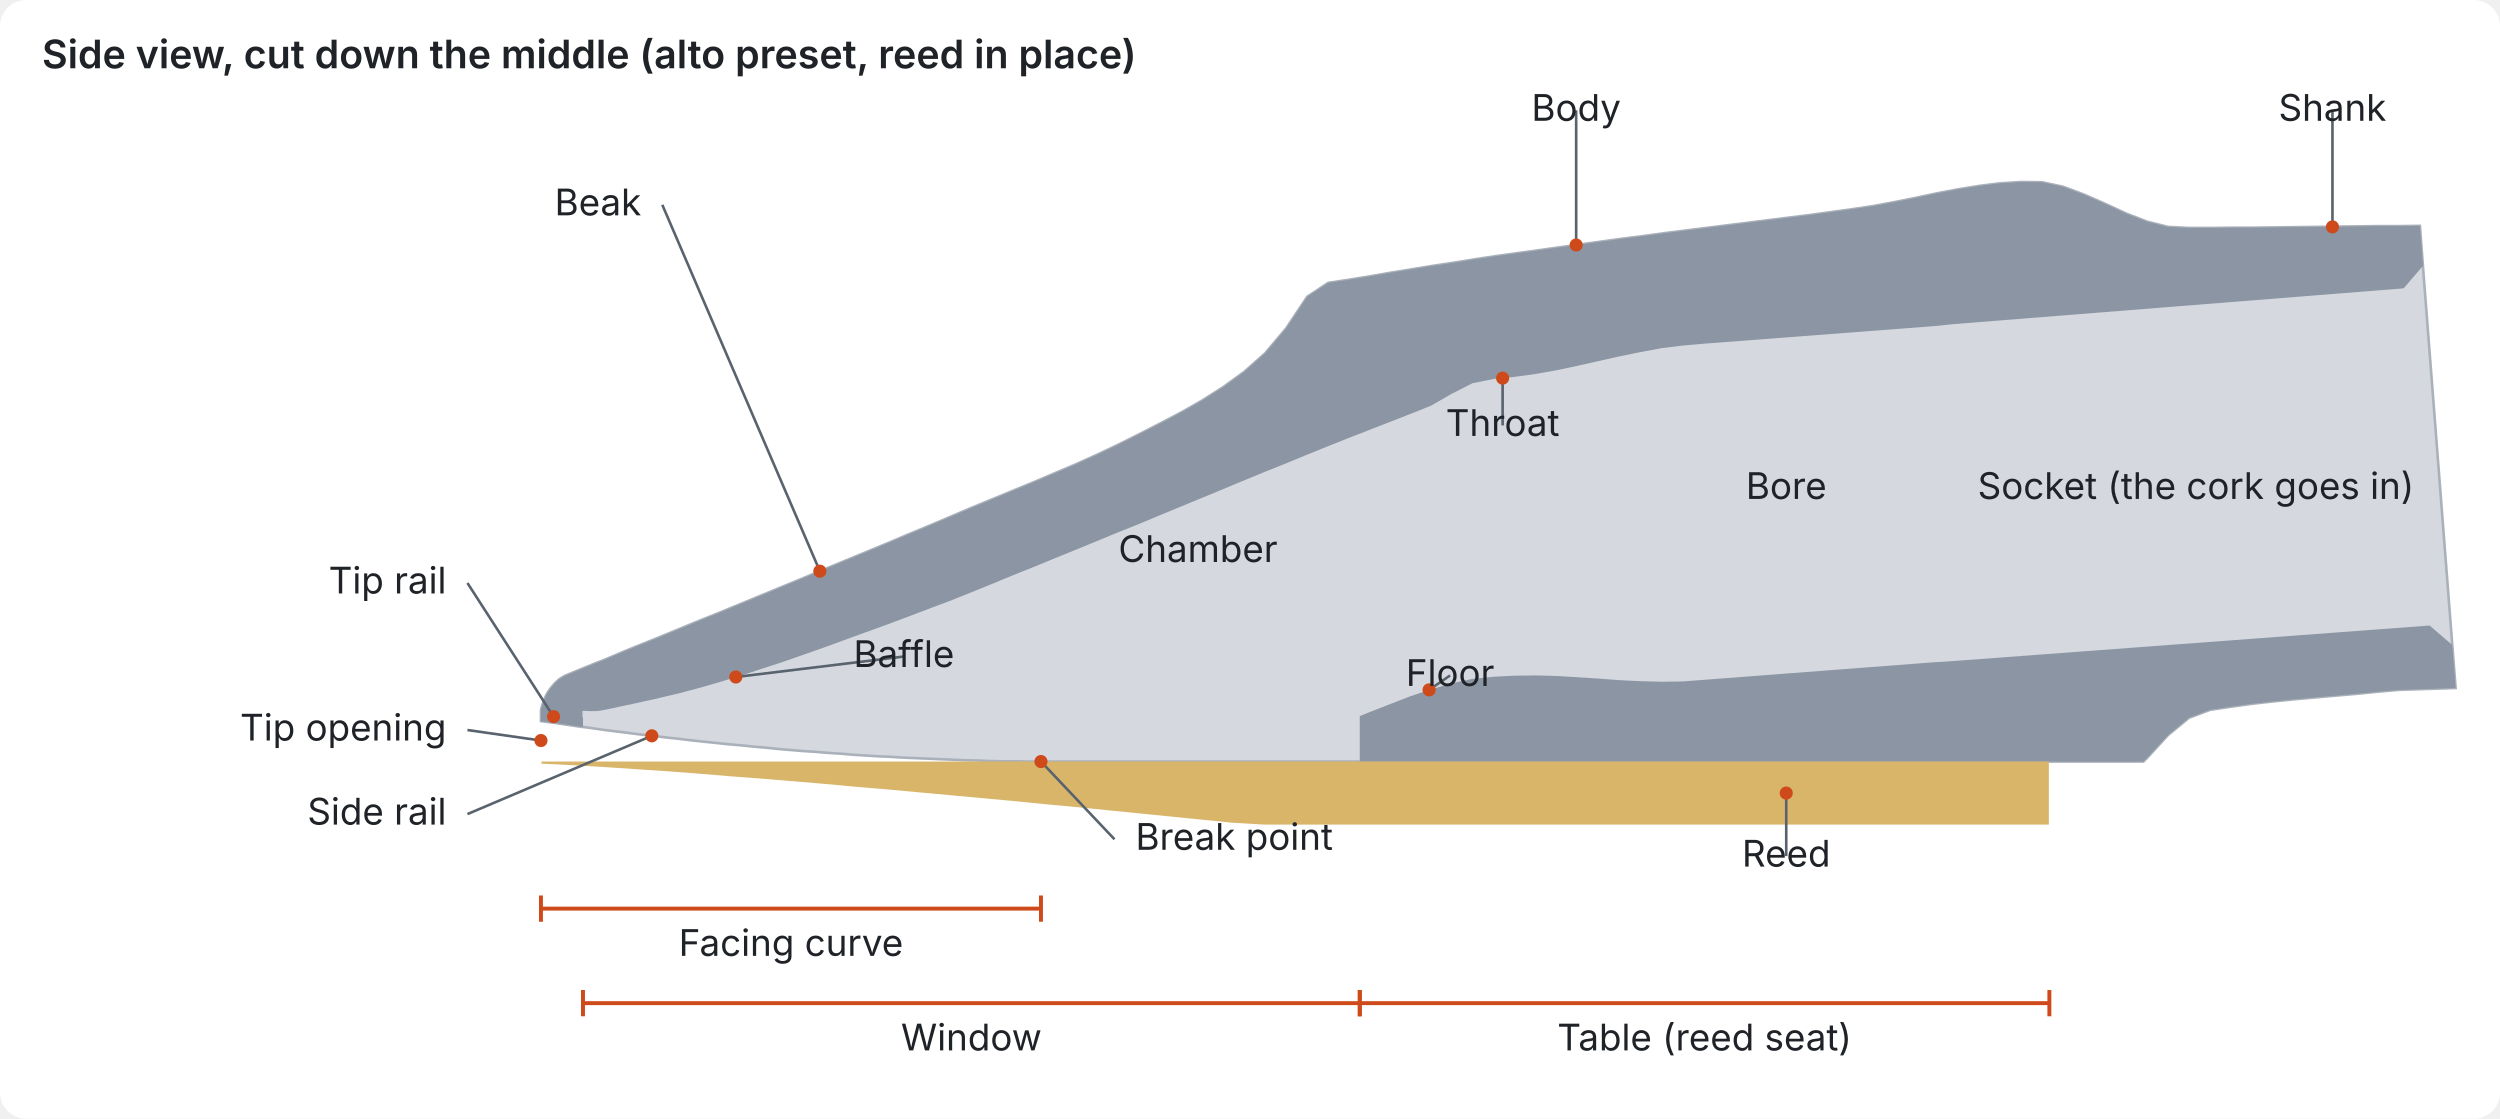
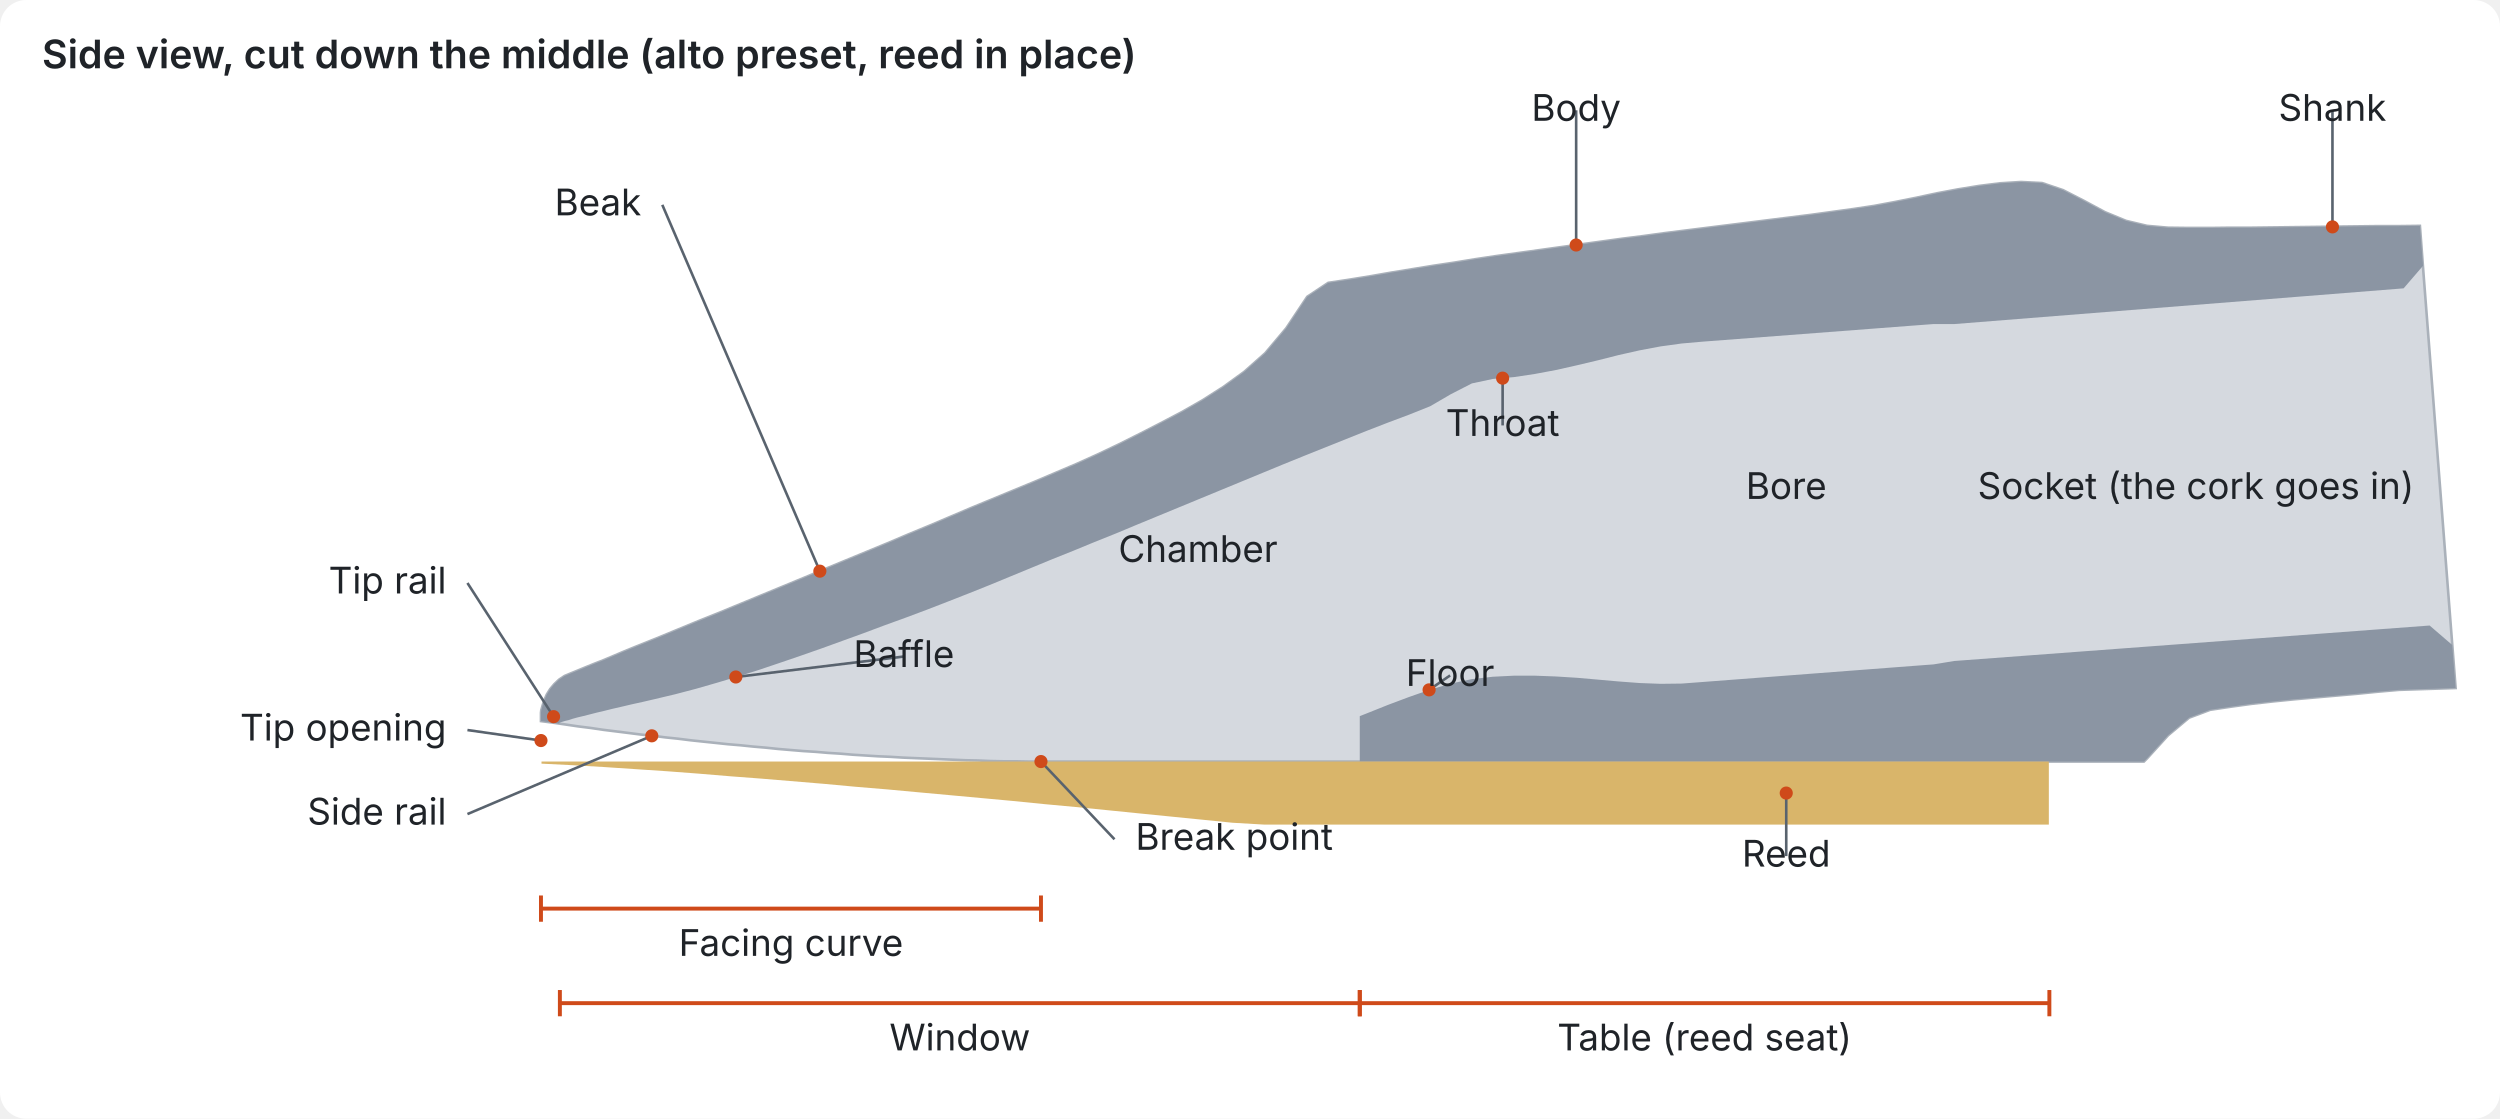
<svg xmlns="http://www.w3.org/2000/svg" width="952" height="426" viewBox="0 0 952 426" font-family="system-ui, -apple-system, 'Segoe UI', sans-serif" font-size="14">
  <rect width="952" height="426" rx="10" fill="#ffffff" />
  <text x="16" y="26" font-size="15" font-weight="600" fill="#1f2328">Side view, cut down the middle (alto preset, reed in place)</text>
-   <path d="M817.6,288.6L825.6,279.9L833.6,273.3L841.6,270.3L849.6,269.1L857.6,268.0L865.6,267.1L873.6,266.3L881.5,265.6L889.5,264.9L897.5,264.2L905.5,263.4L913.5,262.7L935.1,262.0L922.9,104.6L921.5,86.0L913.5,86.1L905.5,86.1L897.5,86.2L889.5,86.3L881.5,86.4L873.6,86.5L865.6,86.6L857.6,86.7L849.6,86.7L841.6,86.8L833.6,86.8L825.6,86.4L817.6,84.4L809.6,81.3L801.6,77.6L793.6,74.1L785.6,71.1L777.6,69.4L769.6,69.3L761.6,69.8L753.6,70.8L745.6,72.1L737.6,73.6L729.7,75.3L721.7,76.9L713.7,78.4L705.7,79.6L697.7,80.7L689.7,81.8L681.7,82.8L673.7,83.8L665.7,84.8L657.7,85.8L649.7,86.8L641.7,87.8L633.7,88.8L625.7,89.9L617.7,90.9L609.7,92.0L601.7,93.1L593.7,94.2L585.8,95.3L577.8,96.4L569.8,97.5L561.8,98.7L553.8,100.0L545.8,101.2L537.8,102.5L529.8,103.8L521.8,105.2L513.8,106.5L505.8,107.7L497.8,113.0L489.8,125.0L481.8,134.5L473.8,141.6L465.8,147.4L457.8,152.5L449.9,157.0L441.9,161.2L433.9,165.3L425.9,169.3L417.9,173.1L409.9,176.7L401.9,180.1L393.9,183.5L385.9,186.8L377.9,190.1L369.9,193.4L361.9,196.8L353.9,200.2L345.9,203.5L337.9,206.9L329.9,210.2L321.9,213.5L313.9,216.8L306.0,220.1L298.0,223.4L290.0,226.7L282.0,230.0L274.0,233.3L266.0,236.5L258.0,239.8L250.0,243.1L242.0,246.3L237.6,248.1L233.6,249.8L229.8,251.4L226.2,252.8L223.0,254.1L220.1,255.3L217.4,256.4L215.0,257.4L212.9,258.7L211.1,260.4L209.5,262.3L208.2,264.3L207.3,266.3L206.6,268.2L206.1,269.9L206.0,270.8L206.0,274.6L210.6,275.2L215.4,275.9L220.1,276.6L224.9,277.2L229.6,277.9L234.4,278.5L239.2,279.1L243.9,279.7L248.7,280.2L253.4,280.8L258.2,281.3L263.0,281.9L267.7,282.4L272.5,282.9L277.2,283.4L282.0,283.8L286.8,284.3L291.5,284.7L296.3,285.2L301.0,285.6L305.8,286.0L310.6,286.3L315.3,286.7L320.1,287.0L324.8,287.4L329.6,287.7L334.4,288.0L339.1,288.2L343.9,288.5L348.6,288.7L353.4,288.9L358.2,289.1L362.9,289.3L367.7,289.5L372.4,289.6L377.2,289.8L382.0,289.9L386.7,289.9L391.5,290.0L396.2,290.0L816.2,290.0Z" fill="#d5d9df" fill-rule="evenodd" stroke="#aab1ba" stroke-width="1" />
-   <path d="M222.0,273.1L222.0,273.1L221.8,273.1L221.8,270.7L222.0,270.7L222.4,270.7L223.1,270.7L224.1,270.8L225.4,270.8L226.9,270.8L228.7,270.6L230.8,270.2L233.2,269.7L235.9,269.1L238.9,268.5L242.1,267.8L245.6,267.0L249.4,266.2L253.5,265.2L257.8,264.2L265.8,262.1L273.8,259.8L281.8,257.4L289.7,254.8L297.7,252.2L305.7,249.4L313.7,246.6L321.6,243.7L329.6,240.8L337.6,237.9L345.6,234.9L353.5,231.9L361.5,228.9L369.5,225.7L377.4,222.5L385.4,219.2L393.4,216.0L401.4,212.7L409.3,209.5L417.3,206.2L425.3,202.9L433.3,199.7L441.2,196.4L449.2,193.1L457.2,189.8L465.2,186.5L473.1,183.2L481.1,179.9L489.1,176.7L497.1,173.4L505.0,170.2L513.0,167.0L521.0,163.9L528.9,160.8L536.9,157.7L544.9,154.5L552.9,149.9L560.8,145.9L568.8,144.3L576.8,143.5L584.8,142.4L592.7,141.0L600.7,139.3L608.7,137.5L616.7,135.7L624.6,134.1L632.6,132.6L640.6,131.6L648.6,130.9L736.3,124.2L744.2,123.4L915.3,109.8L922.7,101.2L921.5,86.0L913.5,86.1L905.5,86.1L897.5,86.2L889.5,86.3L881.5,86.4L873.6,86.5L865.6,86.6L857.6,86.7L849.6,86.7L841.6,86.8L833.6,86.8L825.6,86.4L817.6,84.4L809.6,81.3L801.6,77.6L793.6,74.1L785.6,71.1L777.6,69.4L769.6,69.3L761.6,69.8L753.6,70.8L745.6,72.1L737.6,73.6L729.7,75.3L721.7,76.9L713.7,78.4L705.7,79.6L697.7,80.7L689.7,81.8L681.7,82.8L673.7,83.8L665.7,84.8L657.7,85.8L649.7,86.8L641.7,87.8L633.7,88.8L625.7,89.9L617.7,90.9L609.7,92.0L601.7,93.1L593.7,94.2L585.8,95.3L577.8,96.4L569.8,97.5L561.8,98.7L553.8,100.0L545.8,101.2L537.8,102.5L529.8,103.8L521.8,105.2L513.8,106.5L505.8,107.7L497.8,113.0L489.8,125.0L481.8,134.5L473.8,141.6L465.8,147.4L457.8,152.5L449.9,157.0L441.9,161.2L433.9,165.3L425.9,169.3L417.9,173.1L409.9,176.7L401.9,180.1L393.9,183.5L385.9,186.8L377.9,190.1L369.9,193.4L361.9,196.8L353.9,200.2L345.9,203.5L337.9,206.9L329.9,210.2L321.9,213.5L313.9,216.8L306.0,220.1L298.0,223.4L290.0,226.7L282.0,230.0L274.0,233.3L266.0,236.5L258.0,239.8L250.0,243.1L242.0,246.3L237.6,248.1L233.6,249.8L229.8,251.4L226.2,252.8L223.0,254.1L220.1,255.3L217.4,256.4L215.0,257.4L212.9,258.7L211.1,260.4L209.5,262.3L208.2,264.3L207.3,266.3L206.6,268.2L206.1,269.9L206.0,270.8L206.0,274.6L210.6,275.2L215.4,275.9L220.1,276.6L222.0,276.8ZM817.6,288.6L825.6,279.9L833.6,273.3L841.6,270.3L849.6,269.1L857.6,268.0L865.6,267.1L873.6,266.3L881.5,265.6L889.5,264.9L897.5,264.2L905.5,263.4L913.5,262.7L935.1,262.0L933.8,245.6L925.2,238.2L744.2,251.7L736.3,252.2L648.6,258.9L640.6,259.5L632.6,259.6L624.6,259.4L616.7,259.0L608.7,258.4L600.7,257.9L592.7,257.4L584.8,257.2L576.8,257.3L568.8,257.7L560.8,258.5L552.9,260.2L544.9,262.5L536.9,265.2L528.9,268.3L521.0,271.4L517.8,272.7L517.8,290.0L816.2,290.0Z" fill="#8b95a3" fill-rule="evenodd" stroke="none" stroke-width="1" />
+   <path d="M817.6,288.8L825.6,280.0L833.6,273.3L841.6,270.3L849.6,269.1L857.6,268.0L865.6,267.1L873.6,266.3L881.5,265.6L889.5,264.9L897.5,264.2L905.5,263.4L913.5,262.7L935.1,262.0L922.9,104.6L921.5,86.0L913.5,86.1L905.5,86.1L897.5,86.2L889.5,86.3L881.5,86.4L873.6,86.5L865.6,86.6L857.6,86.7L849.6,86.7L841.6,86.8L833.6,86.8L825.6,86.7L817.6,86.0L809.6,84.1L801.6,80.8L793.6,76.5L785.6,72.4L777.6,69.7L769.6,69.3L761.6,69.8L753.6,70.8L745.6,72.1L737.6,73.6L729.7,75.3L721.7,76.9L713.7,78.4L705.7,79.6L697.7,80.7L689.7,81.8L681.7,82.8L673.7,83.8L665.7,84.8L657.7,85.8L649.7,86.8L641.7,87.8L633.7,88.8L625.7,89.9L617.7,90.9L609.7,92.0L601.7,93.1L593.7,94.2L585.8,95.3L577.8,96.4L569.8,97.5L561.8,98.7L553.8,100.0L545.8,101.2L537.8,102.5L529.8,103.8L521.8,105.2L513.8,106.5L505.8,107.7L497.8,113.0L489.8,125.0L481.8,134.5L473.8,141.6L465.8,147.4L457.8,152.5L449.9,157.0L441.9,161.2L433.9,165.3L425.9,169.3L417.9,173.1L409.9,176.7L401.9,180.1L393.9,183.5L385.9,186.8L377.9,190.1L369.9,193.4L361.9,196.8L353.9,200.2L345.9,203.5L337.9,206.9L329.9,210.2L321.9,213.5L313.9,216.8L306.0,220.1L298.0,223.4L290.0,226.7L282.0,230.0L274.0,233.3L266.0,236.5L258.0,239.8L250.0,243.1L242.0,246.3L237.6,248.1L233.6,249.8L229.8,251.4L226.2,252.8L223.0,254.1L220.1,255.3L217.4,256.4L215.0,257.4L212.9,258.8L211.1,260.5L209.5,262.4L208.2,264.5L207.3,266.6L206.6,268.7L206.1,270.5L206.0,271.4L206.0,274.6L210.6,275.2L215.4,275.9L220.1,276.6L224.9,277.2L229.6,277.9L234.4,278.5L239.2,279.1L243.9,279.7L248.7,280.2L253.4,280.8L258.2,281.3L263.0,281.9L267.7,282.4L272.5,282.9L277.2,283.4L282.0,283.8L286.8,284.3L291.5,284.7L296.3,285.2L301.0,285.6L305.8,286.0L310.6,286.3L315.3,286.7L320.1,287.0L324.8,287.4L329.6,287.7L334.4,288.0L339.1,288.2L343.9,288.5L348.6,288.7L353.4,288.9L358.2,289.1L362.9,289.3L367.7,289.5L372.4,289.6L377.2,289.8L382.0,289.9L386.7,289.9L391.5,290.0L396.2,290.0L816.4,290.0Z" fill="#d5d9df" fill-rule="evenodd" stroke="#aab1ba" stroke-width="1" />
+   <path d="M213.0,275.2L213.2,275.2L213.6,275.0L214.3,274.8L215.3,274.5L216.6,274.2L218.1,273.7L219.9,273.2L222.0,272.7L224.4,272.1L227.1,271.4L230.1,270.7L233.3,269.9L236.8,269.1L240.6,268.2L244.7,267.3L249.0,266.3L257.0,264.4L265.0,262.3L273.0,260.0L281.0,257.6L289.0,255.1L297.0,252.4L304.9,249.7L312.9,246.9L320.9,244.0L328.9,241.1L336.9,238.1L344.9,235.2L352.9,232.2L360.9,229.1L368.8,226.0L376.8,222.8L384.8,219.5L392.8,216.2L400.8,212.9L408.8,209.7L416.8,206.4L424.8,203.2L432.7,199.9L440.7,196.6L448.7,193.3L456.7,190.0L464.7,186.7L472.7,183.4L480.7,180.1L488.7,176.8L496.6,173.6L504.6,170.4L512.6,167.2L520.6,164.0L528.6,160.9L536.6,157.9L544.6,154.7L552.5,150.1L560.5,146.0L568.5,144.3L576.5,143.6L584.5,142.4L592.5,140.9L600.5,139.1L608.5,137.2L616.4,135.2L624.4,133.4L632.4,131.9L640.4,130.8L648.4,130.1L728.3,124.0L736.3,123.4L744.2,123.4L915.3,109.8L922.7,101.2L921.5,86.0L913.5,86.1L905.5,86.1L897.5,86.2L889.5,86.3L881.5,86.4L873.6,86.5L865.6,86.6L857.6,86.7L849.6,86.7L841.6,86.8L833.6,86.8L825.6,86.7L817.6,86.0L809.6,84.1L801.6,80.8L793.6,76.5L785.6,72.4L777.6,69.7L769.6,69.3L761.6,69.8L753.6,70.8L745.6,72.1L737.6,73.6L729.7,75.3L721.7,76.9L713.7,78.4L705.7,79.6L697.7,80.7L689.7,81.8L681.7,82.8L673.7,83.8L665.7,84.8L657.7,85.8L649.7,86.8L641.7,87.8L633.7,88.8L625.7,89.9L617.7,90.9L609.7,92.0L601.7,93.1L593.7,94.2L585.8,95.3L577.8,96.4L569.8,97.5L561.8,98.7L553.8,100.0L545.8,101.2L537.8,102.5L529.8,103.8L521.8,105.2L513.8,106.5L505.8,107.7L497.8,113.0L489.8,125.0L481.8,134.5L473.8,141.6L465.8,147.4L457.8,152.5L449.9,157.0L441.9,161.2L433.9,165.3L425.9,169.3L417.9,173.1L409.9,176.7L401.9,180.1L393.9,183.5L385.9,186.8L377.9,190.1L369.9,193.4L361.9,196.8L353.9,200.2L345.9,203.5L337.9,206.9L329.9,210.2L321.9,213.5L313.9,216.8L306.0,220.1L298.0,223.4L290.0,226.7L282.0,230.0L274.0,233.3L266.0,236.5L258.0,239.8L250.0,243.1L242.0,246.3L237.6,248.1L233.6,249.8L229.8,251.4L226.2,252.8L223.0,254.1L220.1,255.3L217.4,256.4L215.0,257.4L212.9,258.8L211.1,260.5L209.5,262.4L208.2,264.5L207.3,266.6L206.6,268.7L206.1,270.5L206.0,271.4L206.0,274.6L210.6,275.2L213.0,275.6ZM817.6,288.8L825.6,280.0L833.6,273.3L841.6,270.3L849.6,269.1L857.6,268.0L865.6,267.1L873.6,266.3L881.5,265.6L889.5,264.9L897.5,264.2L905.5,263.4L913.5,262.7L935.1,262.0L933.8,245.6L925.2,238.2L744.2,251.7L736.3,253.0L728.3,253.6L648.4,259.7L640.4,260.3L632.4,260.4L624.4,260.1L616.4,259.5L608.5,258.8L600.5,258.1L592.5,257.6L584.5,257.3L576.5,257.3L568.5,257.7L560.5,258.6L552.5,260.3L544.6,262.6L536.6,265.4L528.6,268.4L520.6,271.6L517.8,272.7L517.8,290.0L816.4,290.0Z" fill="#8b95a3" fill-rule="evenodd" stroke="none" stroke-width="1" />
  <path d="M780.2,290.0L206.2,290.0L206.2,290.8L218.2,291.4L230.2,292.1L242.1,292.9L254.1,293.7L266.0,294.6L278.0,295.6L289.9,296.5L301.9,297.5L313.9,298.5L325.8,299.6L337.8,300.6L349.7,301.7L361.7,302.8L373.7,303.9L385.6,305.0L397.6,306.2L409.5,307.3L421.5,308.5L433.4,309.7L445.4,310.9L457.4,312.1L469.3,313.3L481.3,314.0L780.2,314.0Z" fill="#d9b56a" fill-rule="evenodd" stroke="none" stroke-width="1" />
  <path d="M396.4,341V351M396.4,346H206M206,341V351" stroke="#cf4a1a" stroke-width="1.5" fill="none" />
  <text x="301.2" y="364" text-anchor="middle" fill="#1f2328">Facing curve</text>
  <path d="M780.4,377V387M780.4,382H517.8M517.8,377V387" stroke="#cf4a1a" stroke-width="1.5" fill="none" />
  <text x="649.1" y="400" text-anchor="middle" fill="#1f2328">Table (reed seat)</text>
-   <path d="M517.8,377V387M517.8,382H222M222,377V387" stroke="#cf4a1a" stroke-width="1.5" fill="none" />
-   <text x="369.9" y="400" text-anchor="middle" fill="#1f2328">Window</text>
+   <path d="M517.8,377V387M517.8,382H213.2M213.2,377V387" stroke="#cf4a1a" stroke-width="1.5" fill="none" />
+   <text x="365.5" y="400" text-anchor="middle" fill="#1f2328">Window</text>
  <path d="M210.8,272.9L178,222" stroke="#59636e" stroke-width="1" fill="none" />
  <circle cx="210.8" cy="272.9" r="2.5" fill="#cf4a1a" />
  <text x="170" y="226" text-anchor="end" fill="#1f2328">Tip rail</text>
  <path d="M206,282L178,278" stroke="#59636e" stroke-width="1" fill="none" />
  <circle cx="206" cy="282" r="2.5" fill="#cf4a1a" />
  <text x="170" y="282" text-anchor="end" fill="#1f2328">Tip opening</text>
  <path d="M312.2,217.5L252.2,78" stroke="#59636e" stroke-width="1" fill="none" />
  <circle cx="312.2" cy="217.5" r="2.5" fill="#cf4a1a" />
  <text x="244.2" y="82" text-anchor="end" fill="#1f2328">Beak</text>
  <path d="M280.2,257.8L344.2,250" stroke="#59636e" stroke-width="1" fill="none" />
  <circle cx="280.2" cy="257.8" r="2.5" fill="#cf4a1a" />
  <text x="344.2" y="254" text-anchor="middle" fill="#1f2328">Baffle</text>
  <text x="456.2" y="214" text-anchor="middle" fill="#1f2328">Chamber</text>
  <path d="M572.2,144L572.2,162" stroke="#59636e" stroke-width="1" fill="none" />
  <circle cx="572.2" cy="144" r="2.5" fill="#cf4a1a" />
  <text x="572.2" y="166" text-anchor="middle" fill="#1f2328">Throat</text>
  <path d="M544.2,262.7L552.2,257.2" stroke="#59636e" stroke-width="1" fill="none" />
  <circle cx="544.2" cy="262.7" r="2.5" fill="#cf4a1a" />
  <text x="552.2" y="261.2" text-anchor="middle" fill="#1f2328">Floor</text>
  <text x="680.2" y="190" text-anchor="middle" fill="#1f2328">Bore</text>
  <text x="836.2" y="190" text-anchor="middle" fill="#1f2328">Socket (the cork goes in)</text>
  <path d="M600.2,93.3L600.2,42" stroke="#59636e" stroke-width="1" fill="none" />
  <circle cx="600.2" cy="93.3" r="2.5" fill="#cf4a1a" />
  <text x="600.2" y="46" text-anchor="middle" fill="#1f2328">Body</text>
  <path d="M888.2,86.4L888.2,42" stroke="#59636e" stroke-width="1" fill="none" />
  <circle cx="888.2" cy="86.4" r="2.5" fill="#cf4a1a" />
  <text x="888.2" y="46" text-anchor="middle" fill="#1f2328">Shank</text>
  <path d="M680.2,302L680.2,326" stroke="#59636e" stroke-width="1" fill="none" />
  <circle cx="680.2" cy="302" r="2.5" fill="#cf4a1a" />
  <text x="680.2" y="330" text-anchor="middle" fill="#1f2328">Reed</text>
  <path d="M248.2,280.2L178,310" stroke="#59636e" stroke-width="1" fill="none" />
  <circle cx="248.2" cy="280.2" r="2.5" fill="#cf4a1a" />
  <text x="170" y="314" text-anchor="end" fill="#1f2328">Side rail</text>
  <path d="M396.4,290L424.4,319.6" stroke="#59636e" stroke-width="1" fill="none" />
  <circle cx="396.4" cy="290" r="2.5" fill="#cf4a1a" />
  <text x="432.4" y="323.6" text-anchor="start" fill="#1f2328">Break point</text>
</svg>
